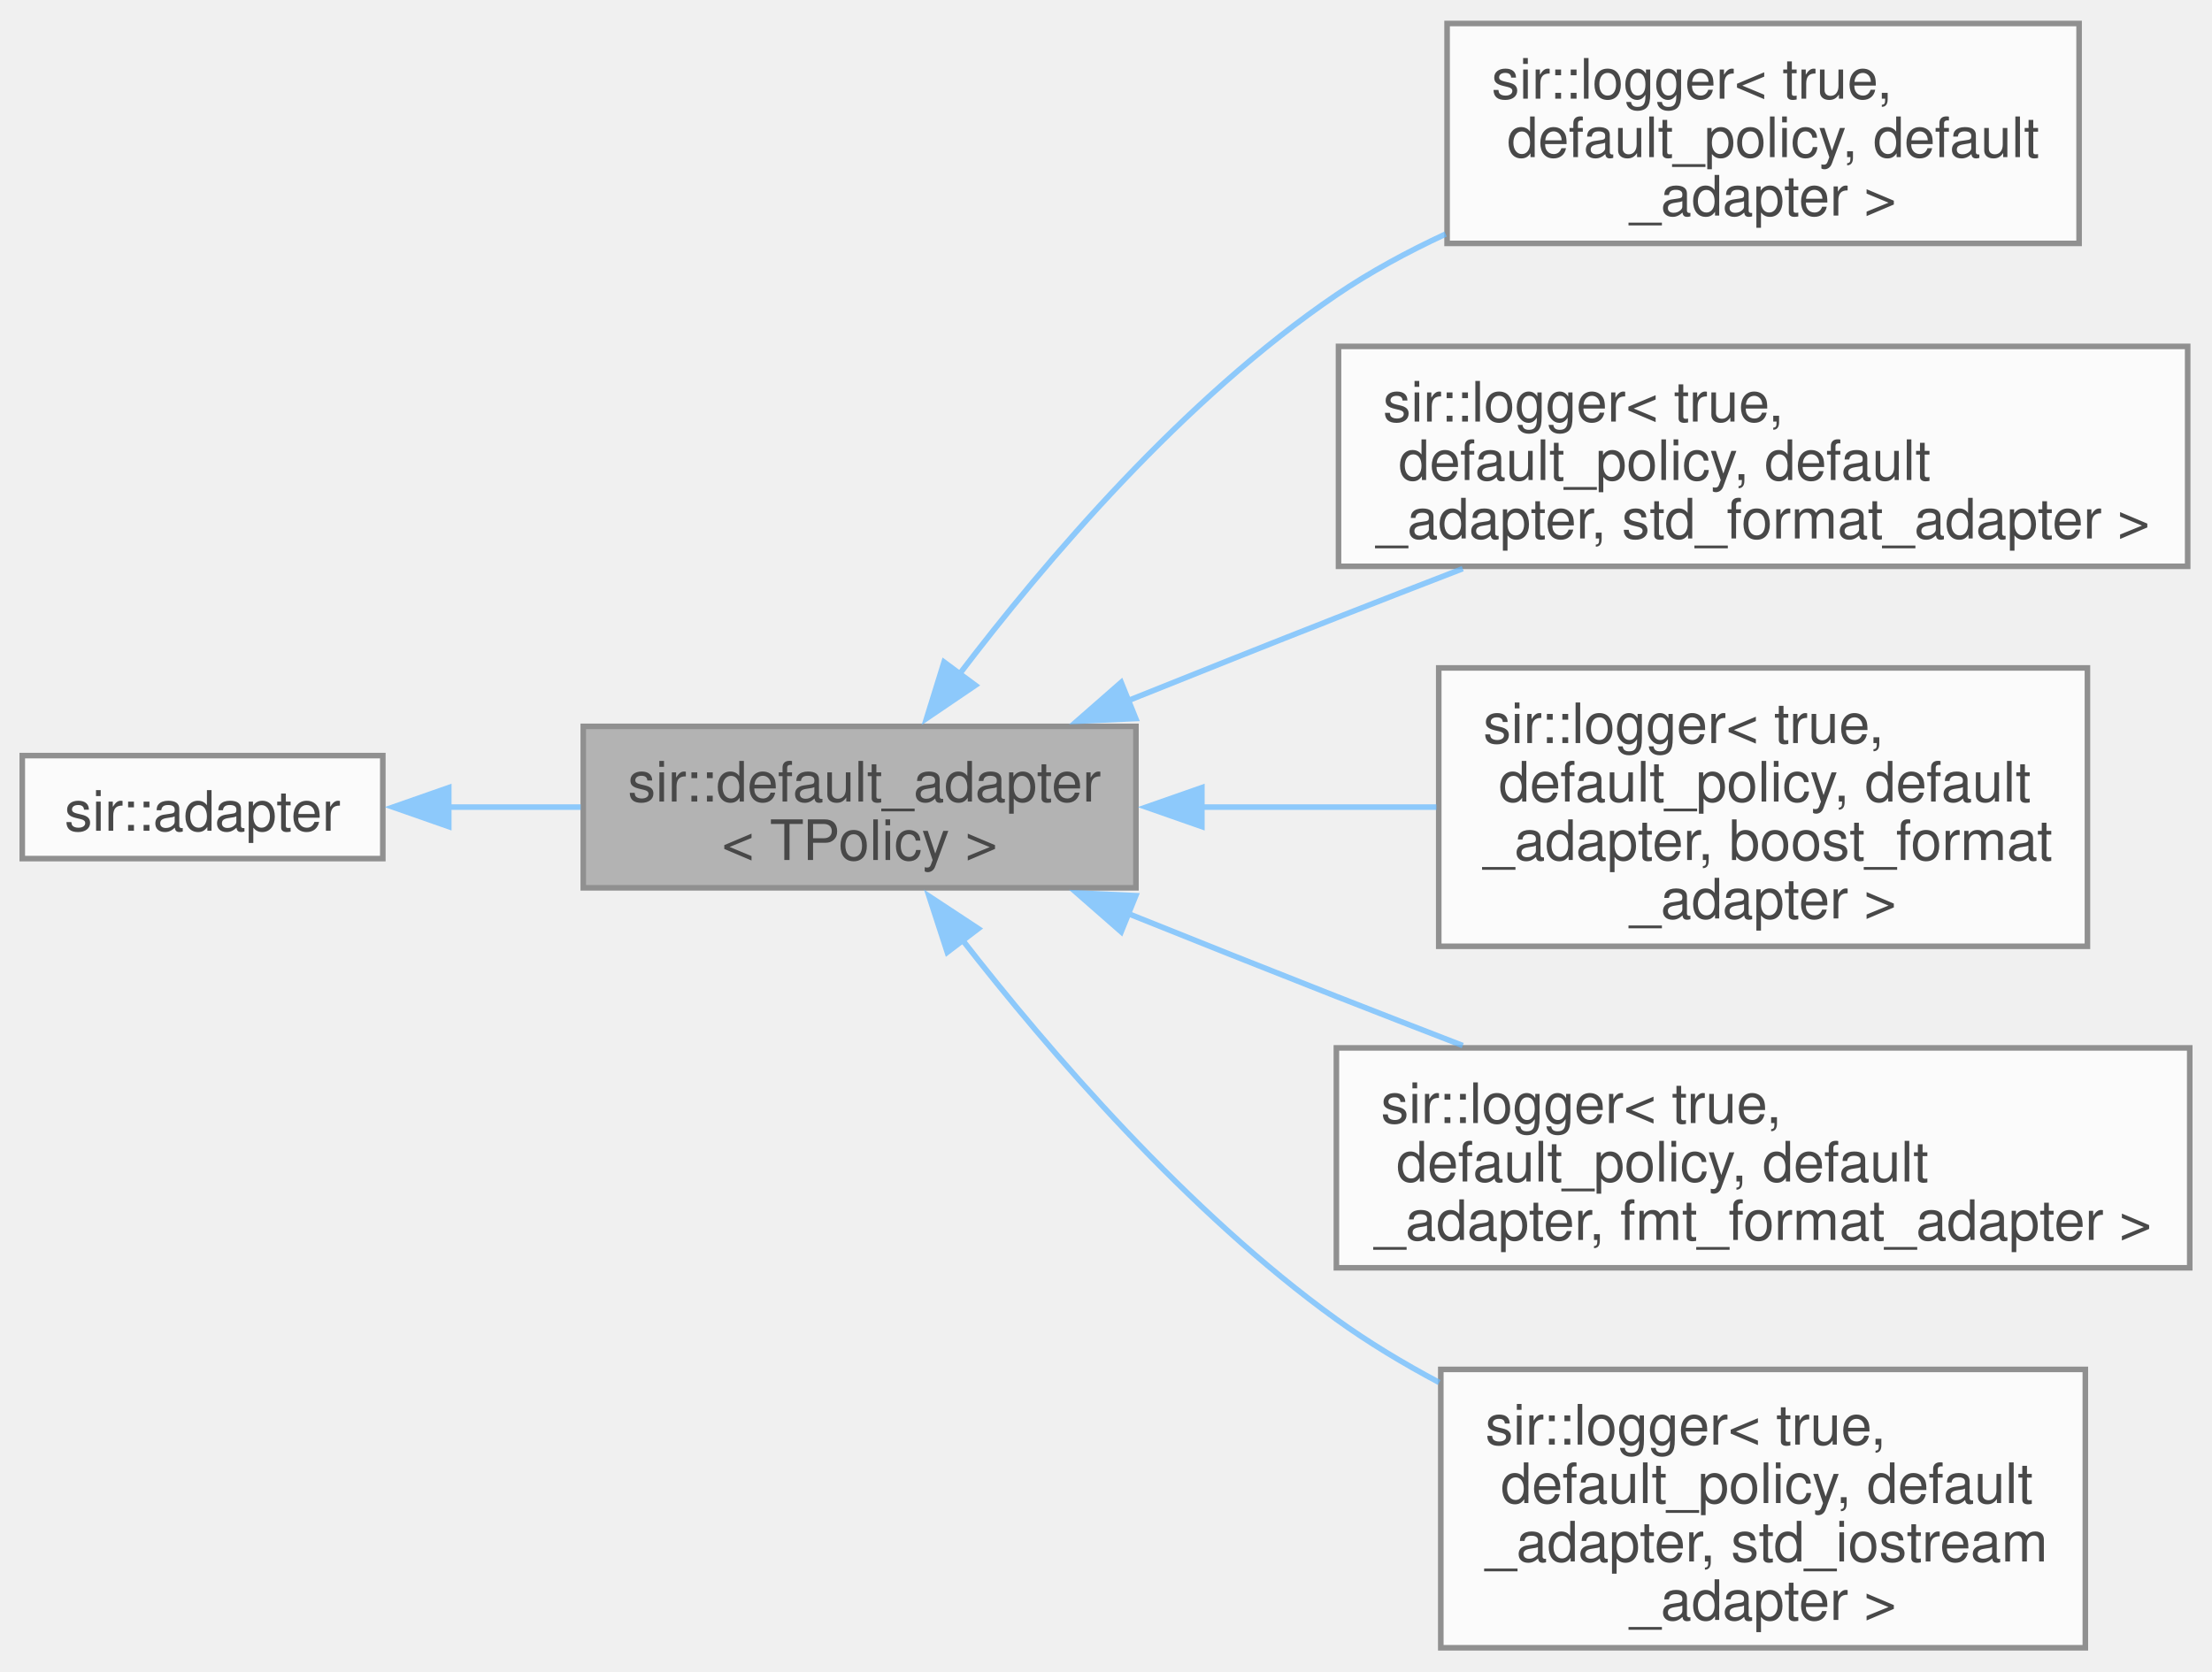
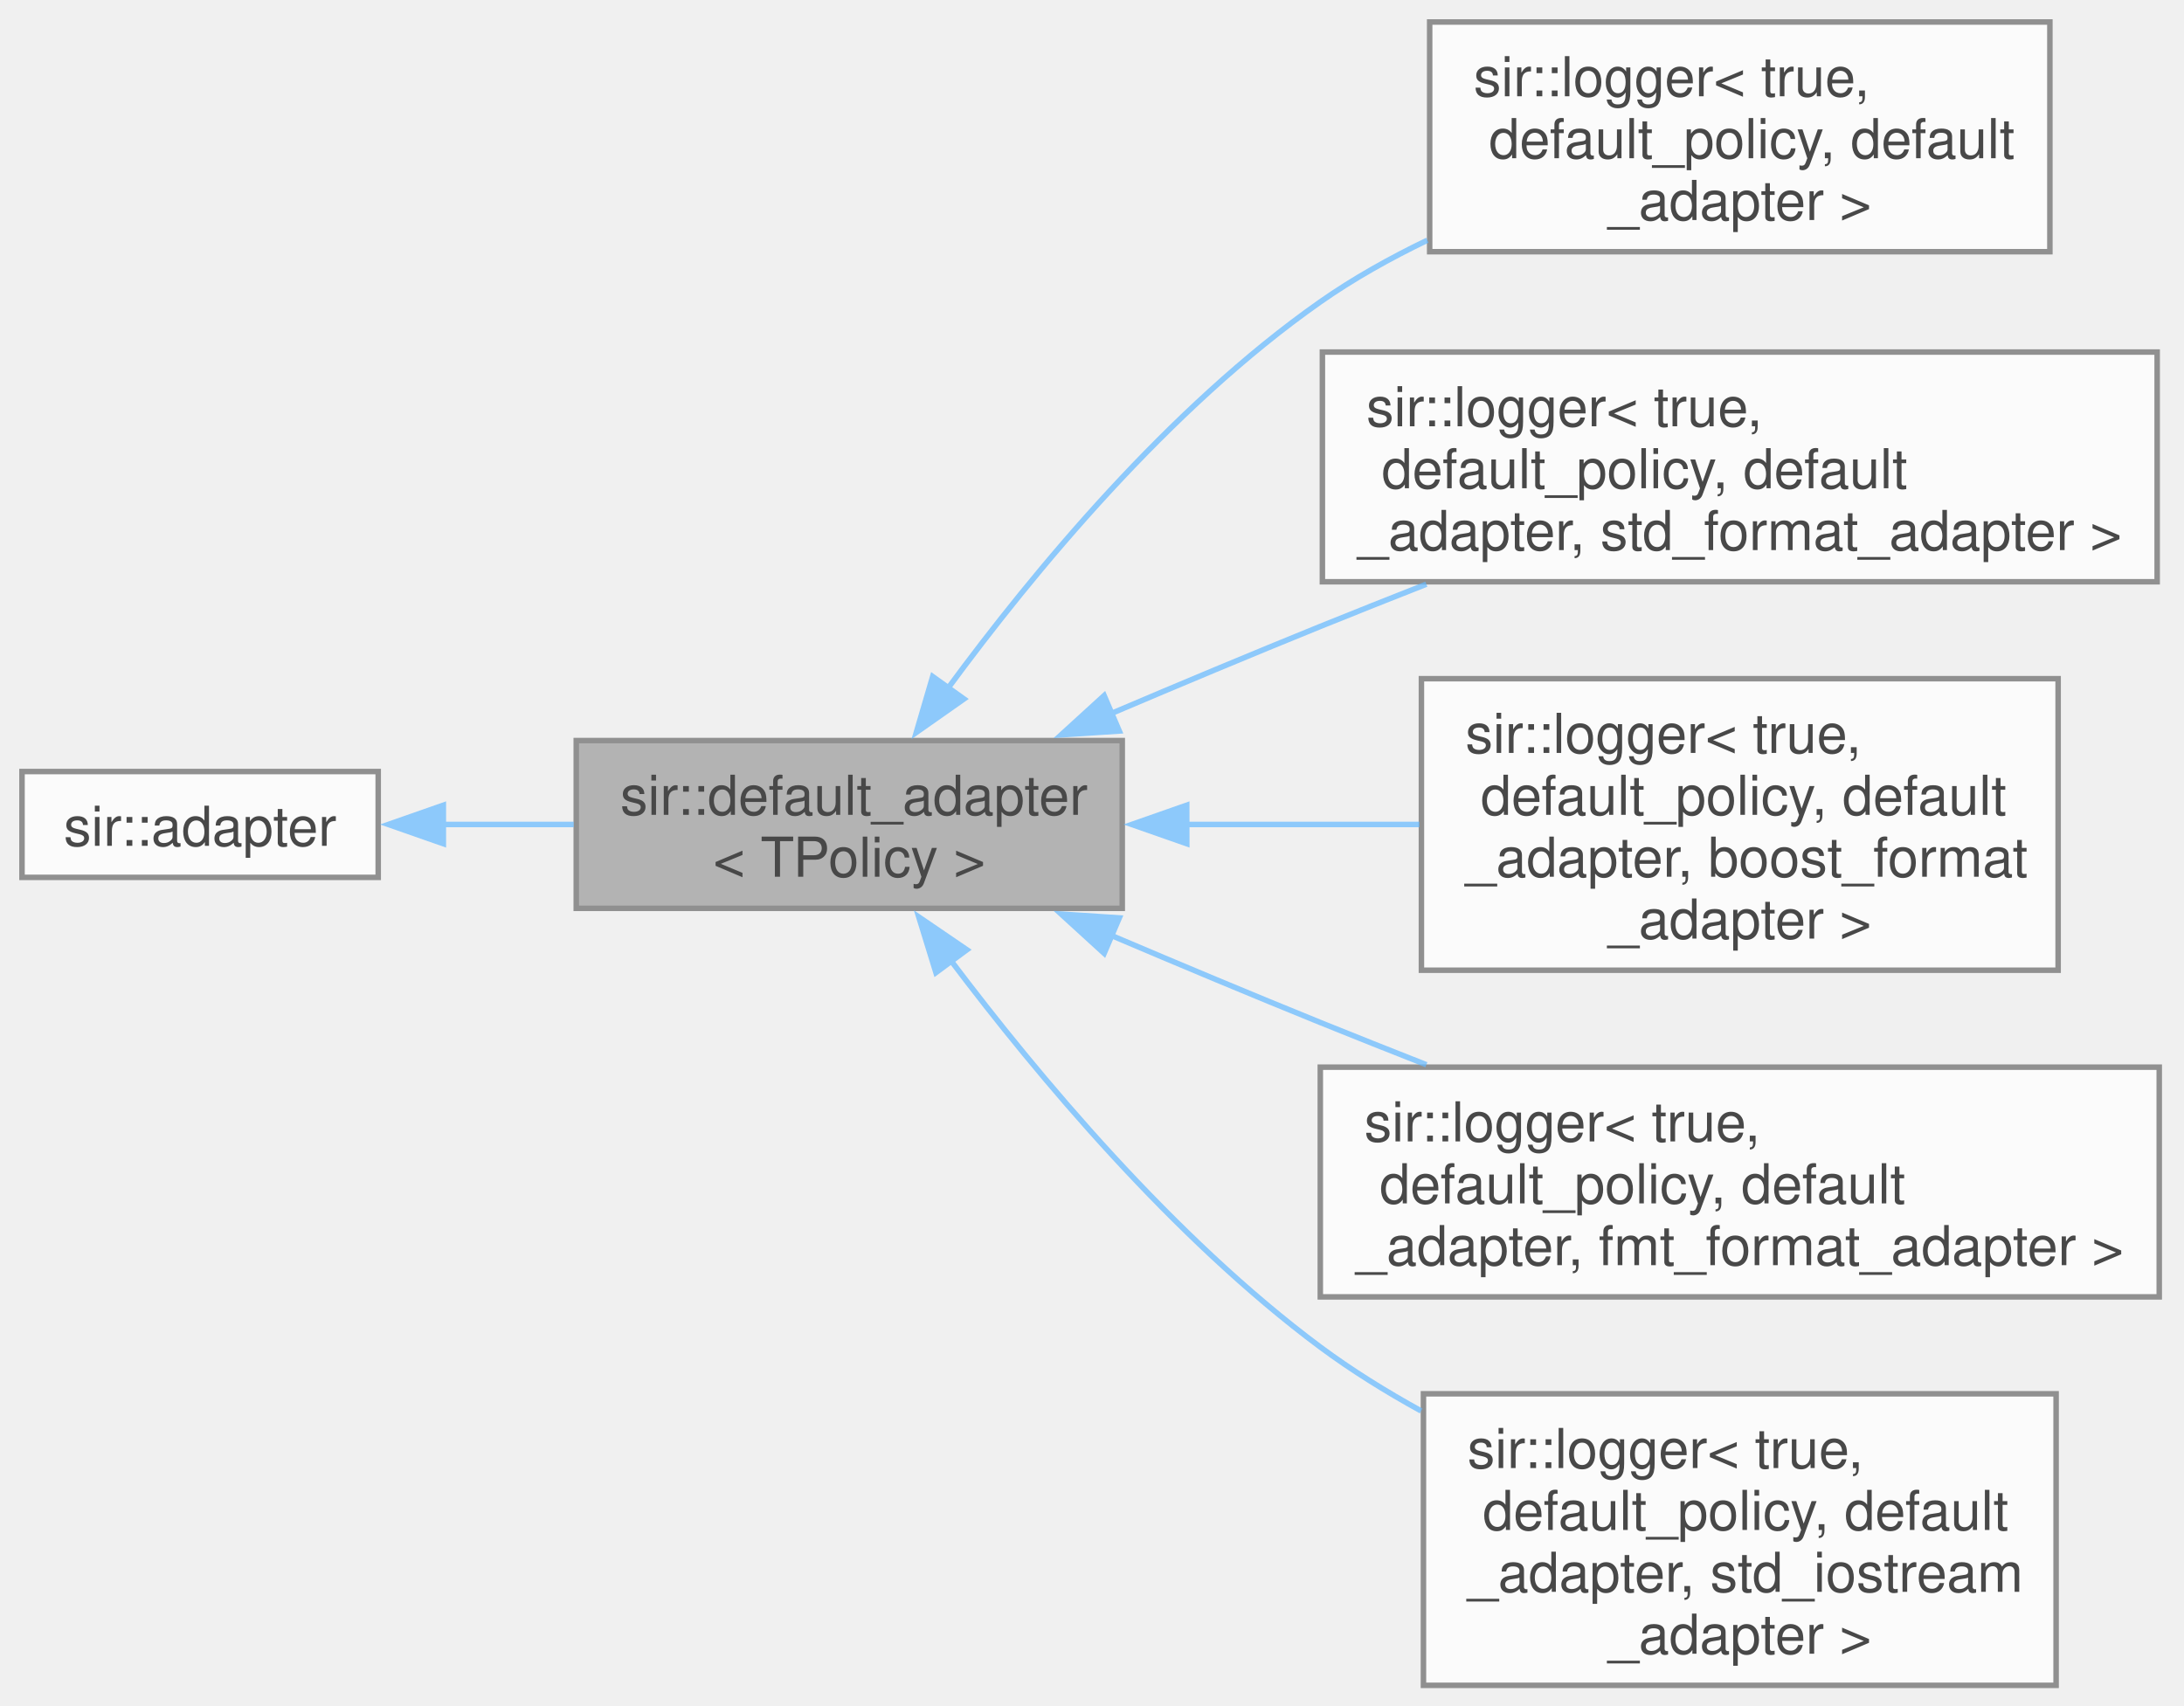
- <svg xmlns="http://www.w3.org/2000/svg" xmlns:xlink="http://www.w3.org/1999/xlink" width="397pt" height="300pt" viewBox="0.00 0.00 397.25 299.75">
+ <svg xmlns="http://www.w3.org/2000/svg" xmlns:xlink="http://www.w3.org/1999/xlink" width="397pt" height="310pt" viewBox="0.00 0.00 397.00 310.00">
  <svg id="main" version="1.1" xml:space="preserve">
    <style type="text/css">
.node, .edge {opacity: 0.7;}
.node.selected, .edge.selected {opacity: 1;}
.edge:hover path { stroke: red; }
.edge:hover polygon { stroke: red; fill: red; }
</style>
    <svg id="graph" class="graph">
-       <g id="graph0" class="graph" transform="scale(1 1) rotate(0) translate(4 295.75)">
+       <g id="graph0" class="graph" transform="scale(1 1) rotate(0) translate(4 306.38)">
        <g id="Node000001" class="node">
          <g id="a_Node000001">
            <a xlink:title="The default adapter implementation.">
-               <polygon fill="#999999" stroke="#666666" points="200,-165.5 100.75,-165.5 100.75,-136.5 200,-136.5 200,-165.5" />
-               <text text-anchor="start" x="108.75" y="-152" font-family="Helvetica,sans-Serif" font-size="10.00">sir::default_adapter</text>
-               <text text-anchor="middle" x="150.38" y="-141.5" font-family="Helvetica,sans-Serif" font-size="10.00">&lt; TPolicy &gt;</text>
+               <polygon fill="#999999" stroke="#666666" points="200,-171.75 100.75,-171.75 100.75,-141.25 200,-141.25 200,-171.75" />
+               <text xml:space="preserve" text-anchor="start" x="108.75" y="-158.25" font-family="Helvetica,sans-Serif" font-size="10.00">sir::default_adapter</text>
+               <text xml:space="preserve" text-anchor="middle" x="150.38" y="-147" font-family="Helvetica,sans-Serif" font-size="10.00">&lt; TPolicy &gt;</text>
            </a>
          </g>
        </g>
        <g id="Node000003" class="node">
          <g id="a_Node000003">
            <a xlink:href="classsir_1_1logger.html" target="_top" xlink:title=" ">
-               <polygon fill="white" stroke="#666666" points="369.38,-291.75 255.88,-291.75 255.88,-252.25 369.38,-252.25 369.38,-291.75" />
-               <text text-anchor="start" x="263.88" y="-278.25" font-family="Helvetica,sans-Serif" font-size="10.00">sir::logger&lt; true,</text>
-               <text text-anchor="start" x="263.88" y="-267.75" font-family="Helvetica,sans-Serif" font-size="10.00"> default_policy, default</text>
-               <text text-anchor="middle" x="312.62" y="-257.25" font-family="Helvetica,sans-Serif" font-size="10.00">_adapter &gt;</text>
+               <polygon fill="white" stroke="#666666" points="368.62,-302.38 255.88,-302.38 255.88,-260.62 368.62,-260.62 368.62,-302.38" />
+               <text xml:space="preserve" text-anchor="start" x="263.88" y="-288.88" font-family="Helvetica,sans-Serif" font-size="10.00">sir::logger&lt; true,</text>
+               <text xml:space="preserve" text-anchor="start" x="263.88" y="-277.62" font-family="Helvetica,sans-Serif" font-size="10.00"> default_policy, default</text>
+               <text xml:space="preserve" text-anchor="middle" x="312.25" y="-266.38" font-family="Helvetica,sans-Serif" font-size="10.00">_adapter &gt;</text>
            </a>
          </g>
        </g>
        <g id="edge2_Node000001_Node000003" class="edge">
          <g id="a_edge2_Node000001_Node000003">
            <a xlink:title=" ">
-               <path fill="none" stroke="#63b8ff" d="M168.17,-174.71C183.74,-195.2 208.57,-224.37 236,-243 242.05,-247.11 248.76,-250.74 255.62,-253.93" />
-               <polygon fill="#63b8ff" stroke="#63b8ff" points="171.17,-172.88 162.4,-166.93 165.54,-177.05 171.17,-172.88" />
+               <path fill="none" stroke="#63b8ff" d="M168.33,-181.28C183.85,-202.38 208.52,-232.24 236,-251.5 241.99,-255.7 248.65,-259.43 255.46,-262.71" />
+               <polygon fill="#63b8ff" stroke="#63b8ff" points="171.23,-179.32 162.56,-173.23 165.54,-183.39 171.23,-179.32" />
            </a>
          </g>
        </g>
        <g id="Node000004" class="node">
          <g id="a_Node000004">
            <a xlink:href="classsir_1_1logger.html" target="_top" xlink:title=" ">
-               <polygon fill="white" stroke="#666666" points="388.88,-233.75 236.38,-233.75 236.38,-194.25 388.88,-194.25 388.88,-233.75" />
-               <text text-anchor="start" x="244.38" y="-220.25" font-family="Helvetica,sans-Serif" font-size="10.00">sir::logger&lt; true,</text>
-               <text text-anchor="start" x="244.38" y="-209.75" font-family="Helvetica,sans-Serif" font-size="10.00"> default_policy, default</text>
-               <text text-anchor="middle" x="312.62" y="-199.25" font-family="Helvetica,sans-Serif" font-size="10.00">_adapter, std_format_adapter &gt;</text>
+               <polygon fill="white" stroke="#666666" points="388.12,-242.38 236.38,-242.38 236.38,-200.62 388.12,-200.62 388.12,-242.38" />
+               <text xml:space="preserve" text-anchor="start" x="244.38" y="-228.88" font-family="Helvetica,sans-Serif" font-size="10.00">sir::logger&lt; true,</text>
+               <text xml:space="preserve" text-anchor="start" x="244.38" y="-217.62" font-family="Helvetica,sans-Serif" font-size="10.00"> default_policy, default</text>
+               <text xml:space="preserve" text-anchor="middle" x="312.25" y="-206.38" font-family="Helvetica,sans-Serif" font-size="10.00">_adapter, std_format_adapter &gt;</text>
            </a>
          </g>
        </g>
        <g id="edge3_Node000001_Node000004" class="edge">
          <g id="a_edge3_Node000001_Node000004">
            <a xlink:title=" ">
-               <path fill="none" stroke="#63b8ff" d="M198.43,-170.06C210.65,-174.97 223.8,-180.21 236,-185 243.33,-187.88 251.07,-190.88 258.69,-193.83" />
-               <polygon fill="#63b8ff" stroke="#63b8ff" points="199.97,-166.91 189.38,-166.42 197.35,-173.4 199.97,-166.91" />
+               <path fill="none" stroke="#63b8ff" d="M198.02,-176.68C210.34,-181.92 223.64,-187.49 236,-192.5 242.23,-195.02 248.77,-197.62 255.28,-200.18" />
+               <polygon fill="#63b8ff" stroke="#63b8ff" points="199.46,-173.49 188.89,-172.79 196.71,-179.93 199.46,-173.49" />
            </a>
          </g>
        </g>
        <g id="Node000005" class="node">
          <g id="a_Node000005">
            <a xlink:href="classsir_1_1logger.html" target="_top" xlink:title=" ">
-               <polygon fill="white" stroke="#666666" points="370.88,-176 254.38,-176 254.38,-126 370.88,-126 370.88,-176" />
-               <text text-anchor="start" x="262.38" y="-162.5" font-family="Helvetica,sans-Serif" font-size="10.00">sir::logger&lt; true,</text>
-               <text text-anchor="start" x="262.38" y="-152" font-family="Helvetica,sans-Serif" font-size="10.00"> default_policy, default</text>
-               <text text-anchor="start" x="262.38" y="-141.5" font-family="Helvetica,sans-Serif" font-size="10.00">_adapter, boost_format</text>
-               <text text-anchor="middle" x="312.62" y="-131" font-family="Helvetica,sans-Serif" font-size="10.00">_adapter &gt;</text>
+               <polygon fill="white" stroke="#666666" points="370.12,-183 254.38,-183 254.38,-130 370.12,-130 370.12,-183" />
+               <text xml:space="preserve" text-anchor="start" x="262.38" y="-169.5" font-family="Helvetica,sans-Serif" font-size="10.00">sir::logger&lt; true,</text>
+               <text xml:space="preserve" text-anchor="start" x="262.38" y="-158.25" font-family="Helvetica,sans-Serif" font-size="10.00"> default_policy, default</text>
+               <text xml:space="preserve" text-anchor="start" x="262.38" y="-147" font-family="Helvetica,sans-Serif" font-size="10.00">_adapter, boost_format</text>
+               <text xml:space="preserve" text-anchor="middle" x="312.25" y="-135.75" font-family="Helvetica,sans-Serif" font-size="10.00">_adapter &gt;</text>
            </a>
          </g>
        </g>
        <g id="edge4_Node000001_Node000005" class="edge">
          <g id="a_edge4_Node000001_Node000005">
            <a xlink:title=" ">
-               <path fill="none" stroke="#63b8ff" d="M211.72,-151C225.56,-151 240.24,-151 253.97,-151" />
-               <polygon fill="#63b8ff" stroke="#63b8ff" points="211.84,-147.5 201.84,-151 211.84,-154.5 211.84,-147.5" />
+               <path fill="none" stroke="#63b8ff" d="M211.64,-156.5C225.53,-156.5 240.26,-156.5 254.01,-156.5" />
+               <polygon fill="#63b8ff" stroke="#63b8ff" points="211.73,-153 201.73,-156.5 211.72,-160 211.73,-153" />
            </a>
          </g>
        </g>
        <g id="Node000006" class="node">
          <g id="a_Node000006">
            <a xlink:href="classsir_1_1logger.html" target="_top" xlink:title=" ">
-               <polygon fill="white" stroke="#666666" points="389.25,-107.75 236,-107.75 236,-68.25 389.25,-68.25 389.25,-107.75" />
-               <text text-anchor="start" x="244" y="-94.25" font-family="Helvetica,sans-Serif" font-size="10.00">sir::logger&lt; true,</text>
-               <text text-anchor="start" x="244" y="-83.75" font-family="Helvetica,sans-Serif" font-size="10.00"> default_policy, default</text>
-               <text text-anchor="middle" x="312.62" y="-73.25" font-family="Helvetica,sans-Serif" font-size="10.00">_adapter, fmt_format_adapter &gt;</text>
+               <polygon fill="white" stroke="#666666" points="388.5,-112.38 236,-112.38 236,-70.62 388.5,-70.62 388.5,-112.38" />
+               <text xml:space="preserve" text-anchor="start" x="244" y="-98.88" font-family="Helvetica,sans-Serif" font-size="10.00">sir::logger&lt; true,</text>
+               <text xml:space="preserve" text-anchor="start" x="244" y="-87.62" font-family="Helvetica,sans-Serif" font-size="10.00"> default_policy, default</text>
+               <text xml:space="preserve" text-anchor="middle" x="312.25" y="-76.38" font-family="Helvetica,sans-Serif" font-size="10.00">_adapter, fmt_format_adapter &gt;</text>
            </a>
          </g>
        </g>
        <g id="edge5_Node000001_Node000006" class="edge">
          <g id="a_edge5_Node000001_Node000006">
            <a xlink:title=" ">
-               <path fill="none" stroke="#63b8ff" d="M198.43,-131.94C210.65,-127.03 223.8,-121.79 236,-117 243.33,-114.12 251.07,-111.12 258.69,-108.17" />
-               <polygon fill="#63b8ff" stroke="#63b8ff" points="197.35,-128.6 189.38,-135.58 199.97,-135.09 197.35,-128.6" />
+               <path fill="none" stroke="#63b8ff" d="M198.02,-136.32C210.34,-131.08 223.64,-125.51 236,-120.5 242.23,-117.98 248.77,-115.38 255.28,-112.82" />
+               <polygon fill="#63b8ff" stroke="#63b8ff" points="196.71,-133.07 188.89,-140.21 199.46,-139.51 196.71,-133.07" />
            </a>
          </g>
        </g>
        <g id="Node000007" class="node">
          <g id="a_Node000007">
            <a xlink:href="classsir_1_1logger.html" target="_top" xlink:title=" ">
-               <polygon fill="white" stroke="#666666" points="370.5,-50 254.75,-50 254.75,0 370.5,0 370.5,-50" />
-               <text text-anchor="start" x="262.75" y="-36.5" font-family="Helvetica,sans-Serif" font-size="10.00">sir::logger&lt; true,</text>
-               <text text-anchor="start" x="262.75" y="-26" font-family="Helvetica,sans-Serif" font-size="10.00"> default_policy, default</text>
-               <text text-anchor="start" x="262.75" y="-15.5" font-family="Helvetica,sans-Serif" font-size="10.00">_adapter, std_iostream</text>
-               <text text-anchor="middle" x="312.62" y="-5" font-family="Helvetica,sans-Serif" font-size="10.00">_adapter &gt;</text>
+               <polygon fill="white" stroke="#666666" points="369.75,-53 254.75,-53 254.75,0 369.75,0 369.75,-53" />
+               <text xml:space="preserve" text-anchor="start" x="262.75" y="-39.5" font-family="Helvetica,sans-Serif" font-size="10.00">sir::logger&lt; true,</text>
+               <text xml:space="preserve" text-anchor="start" x="262.75" y="-28.25" font-family="Helvetica,sans-Serif" font-size="10.00"> default_policy, default</text>
+               <text xml:space="preserve" text-anchor="start" x="262.75" y="-17" font-family="Helvetica,sans-Serif" font-size="10.00">_adapter, std_iostream</text>
+               <text xml:space="preserve" text-anchor="middle" x="312.25" y="-5.75" font-family="Helvetica,sans-Serif" font-size="10.00">_adapter &gt;</text>
            </a>
          </g>
        </g>
        <g id="edge6_Node000001_Node000007" class="edge">
          <g id="a_edge6_Node000001_Node000007">
            <a xlink:title=" ">
-               <path fill="none" stroke="#63b8ff" d="M168.7,-127.31C184.45,-107.09 209.26,-78.29 236,-59 241.72,-54.87 248.02,-51.08 254.47,-47.65" />
-               <polygon fill="#63b8ff" stroke="#63b8ff" points="166.12,-124.93 162.84,-135 171.69,-129.17 166.12,-124.93" />
+               <path fill="none" stroke="#63b8ff" d="M168.87,-131.74C184.58,-110.9 209.22,-81.41 236,-61.5 241.67,-57.29 247.92,-53.41 254.33,-49.88" />
+               <polygon fill="#63b8ff" stroke="#63b8ff" points="166.13,-129.57 163.01,-139.69 171.76,-133.72 166.13,-129.57" />
            </a>
          </g>
        </g>
        <g id="Node000002" class="node">
          <g id="a_Node000002">
            <a xlink:href="classsir_1_1adapter.html" target="_top" xlink:title="Defines the abstract interface for an adapter, which ultimately becomes a public base class of logger...">
-               <polygon fill="white" stroke="#666666" points="64.75,-160.25 0,-160.25 0,-141.75 64.75,-141.75 64.75,-160.25" />
-               <text text-anchor="middle" x="32.38" y="-146.75" font-family="Helvetica,sans-Serif" font-size="10.00">sir::adapter</text>
+               <polygon fill="white" stroke="#666666" points="64.75,-166.12 0,-166.12 0,-146.88 64.75,-146.88 64.75,-166.12" />
+               <text xml:space="preserve" text-anchor="middle" x="32.38" y="-152.62" font-family="Helvetica,sans-Serif" font-size="10.00">sir::adapter</text>
            </a>
          </g>
        </g>
        <g id="edge1_Node000001_Node000002" class="edge">
          <g id="a_edge1_Node000001_Node000002">
            <a xlink:title=" ">
-               <path fill="none" stroke="#63b8ff" d="M76.47,-151C84.23,-151 92.37,-151 100.29,-151" />
-               <polygon fill="#63b8ff" stroke="#63b8ff" points="76.59,-147.5 66.59,-151 76.59,-154.5 76.59,-147.5" />
+               <path fill="none" stroke="#63b8ff" d="M76.47,-156.5C84.23,-156.5 92.37,-156.5 100.29,-156.5" />
+               <polygon fill="#63b8ff" stroke="#63b8ff" points="76.59,-153 66.59,-156.5 76.59,-160 76.59,-153" />
            </a>
          </g>
        </g>
      </g>
    </svg>
  </svg>
  <style type="text/css">

[data-mouse-over-selected='false'] { opacity: 0.7; }
[data-mouse-over-selected='true']  { opacity: 1.0; }

</style>
</svg>
